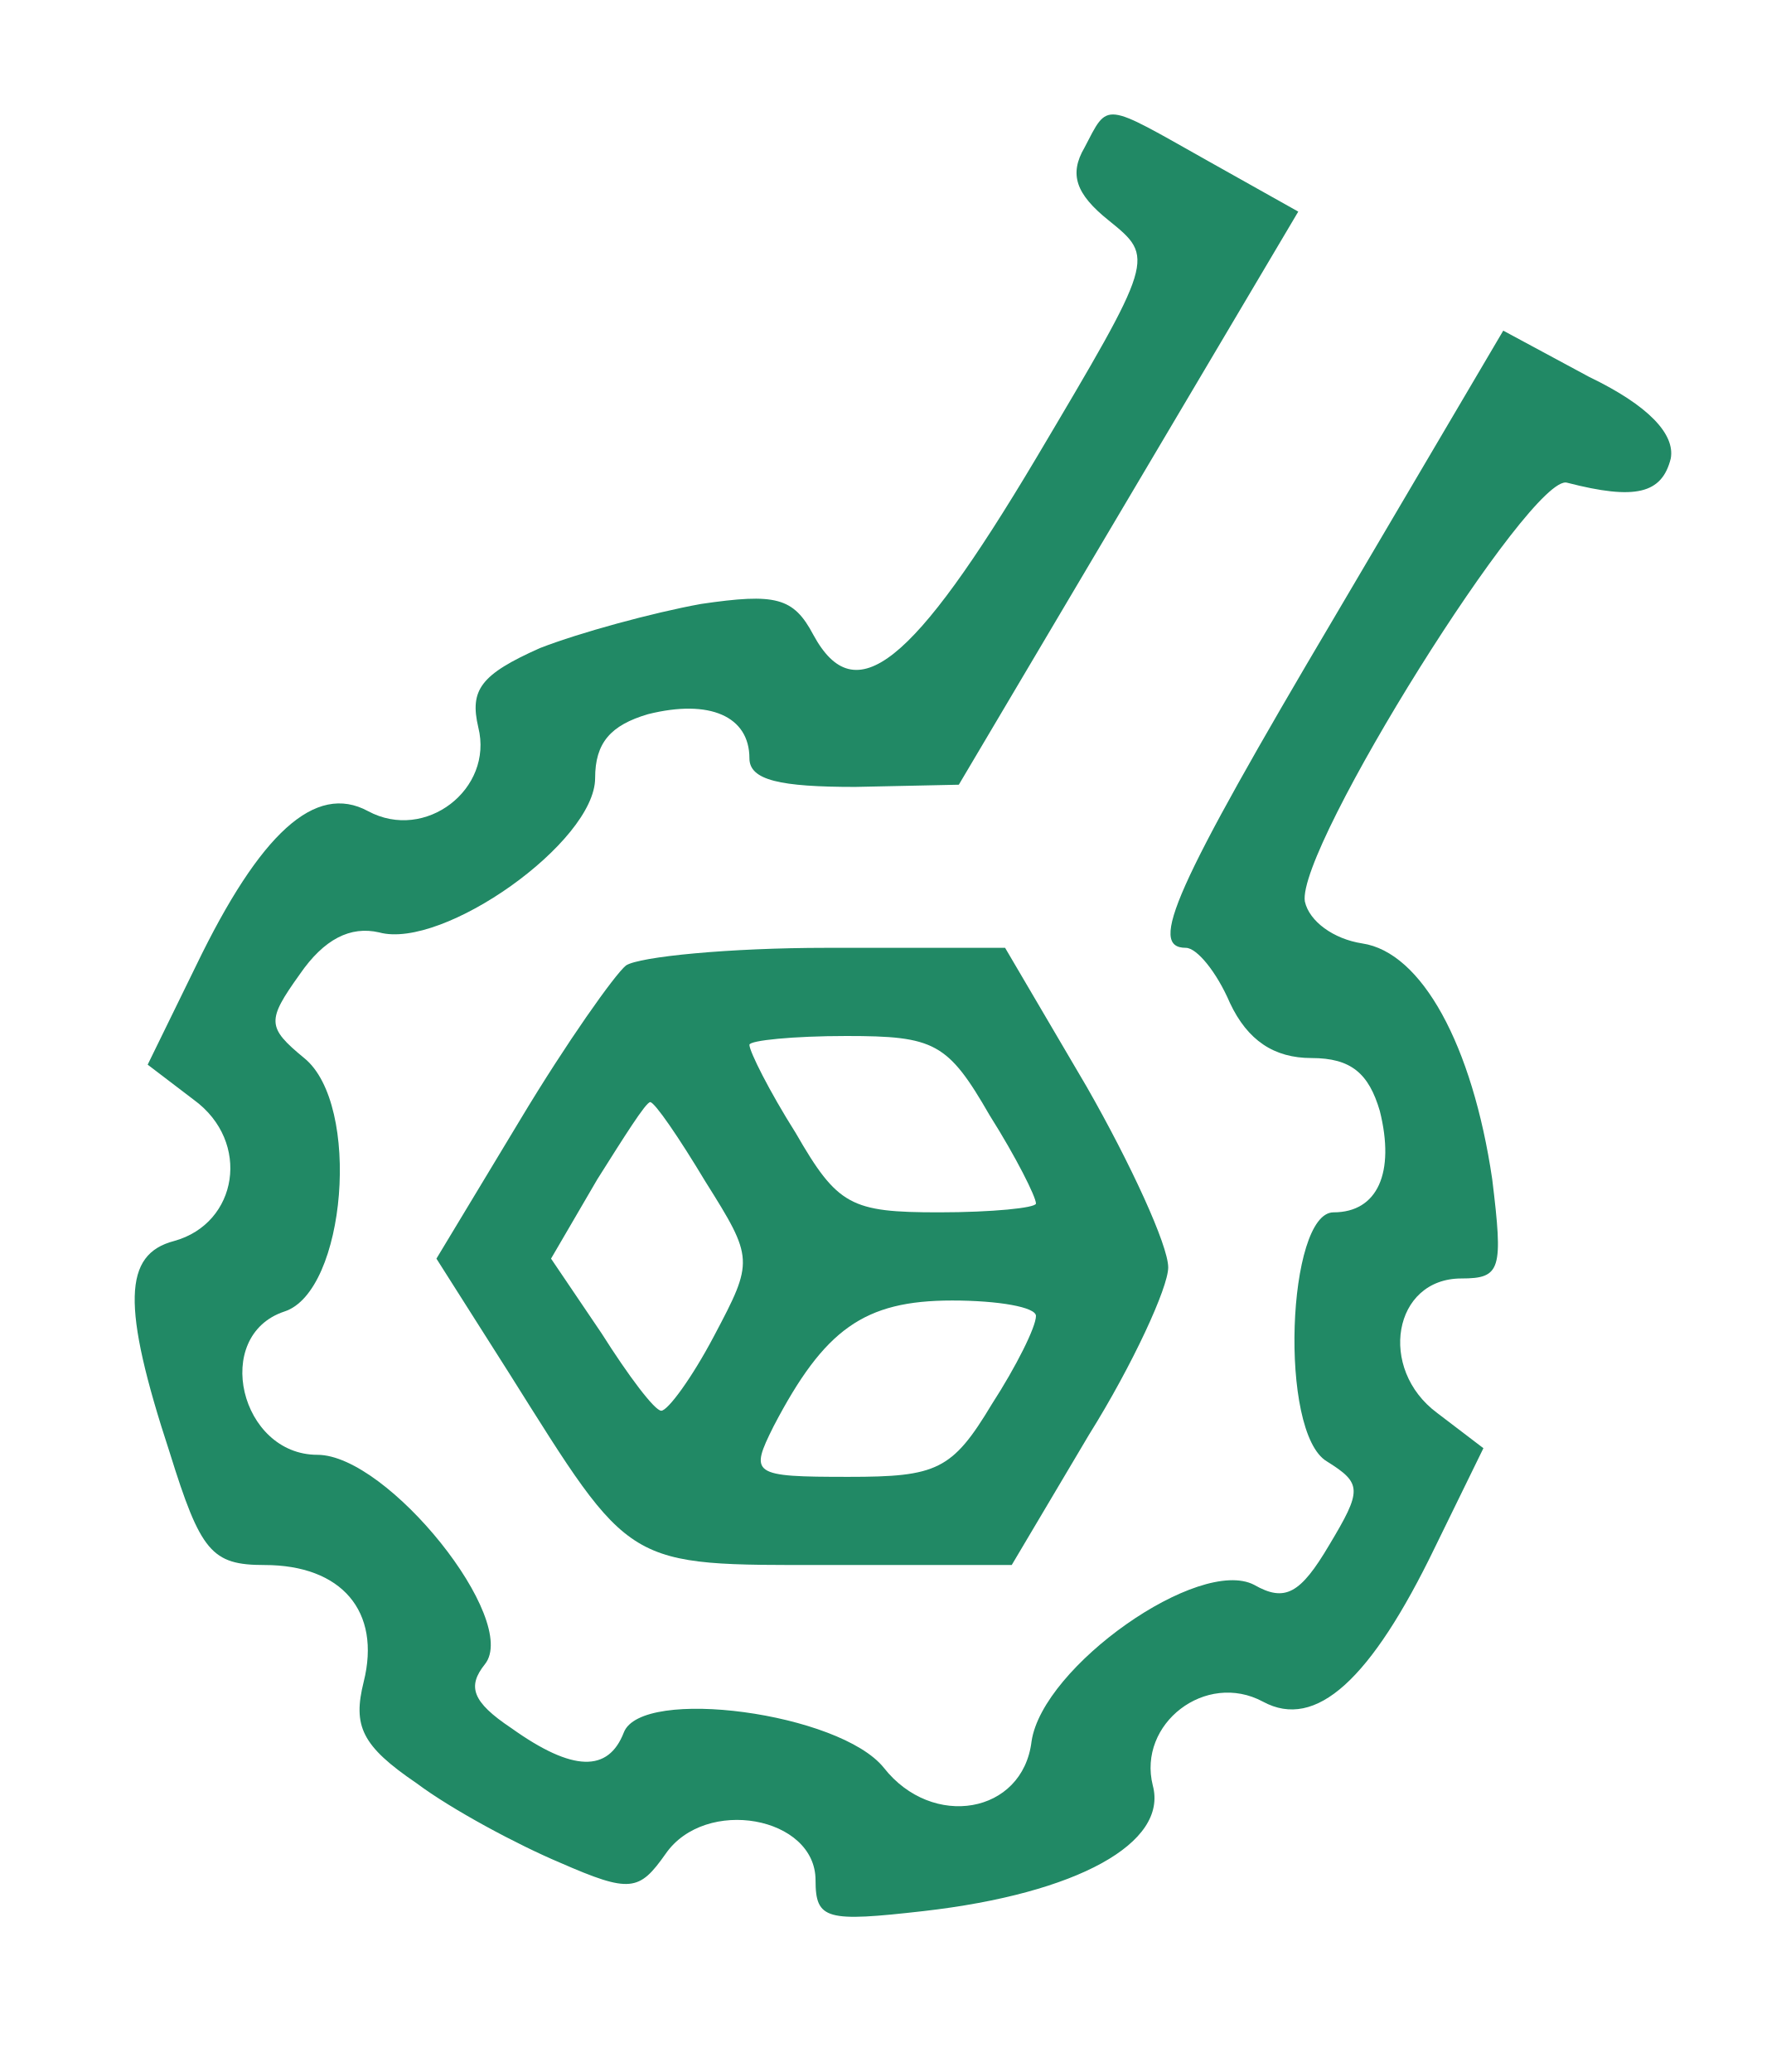
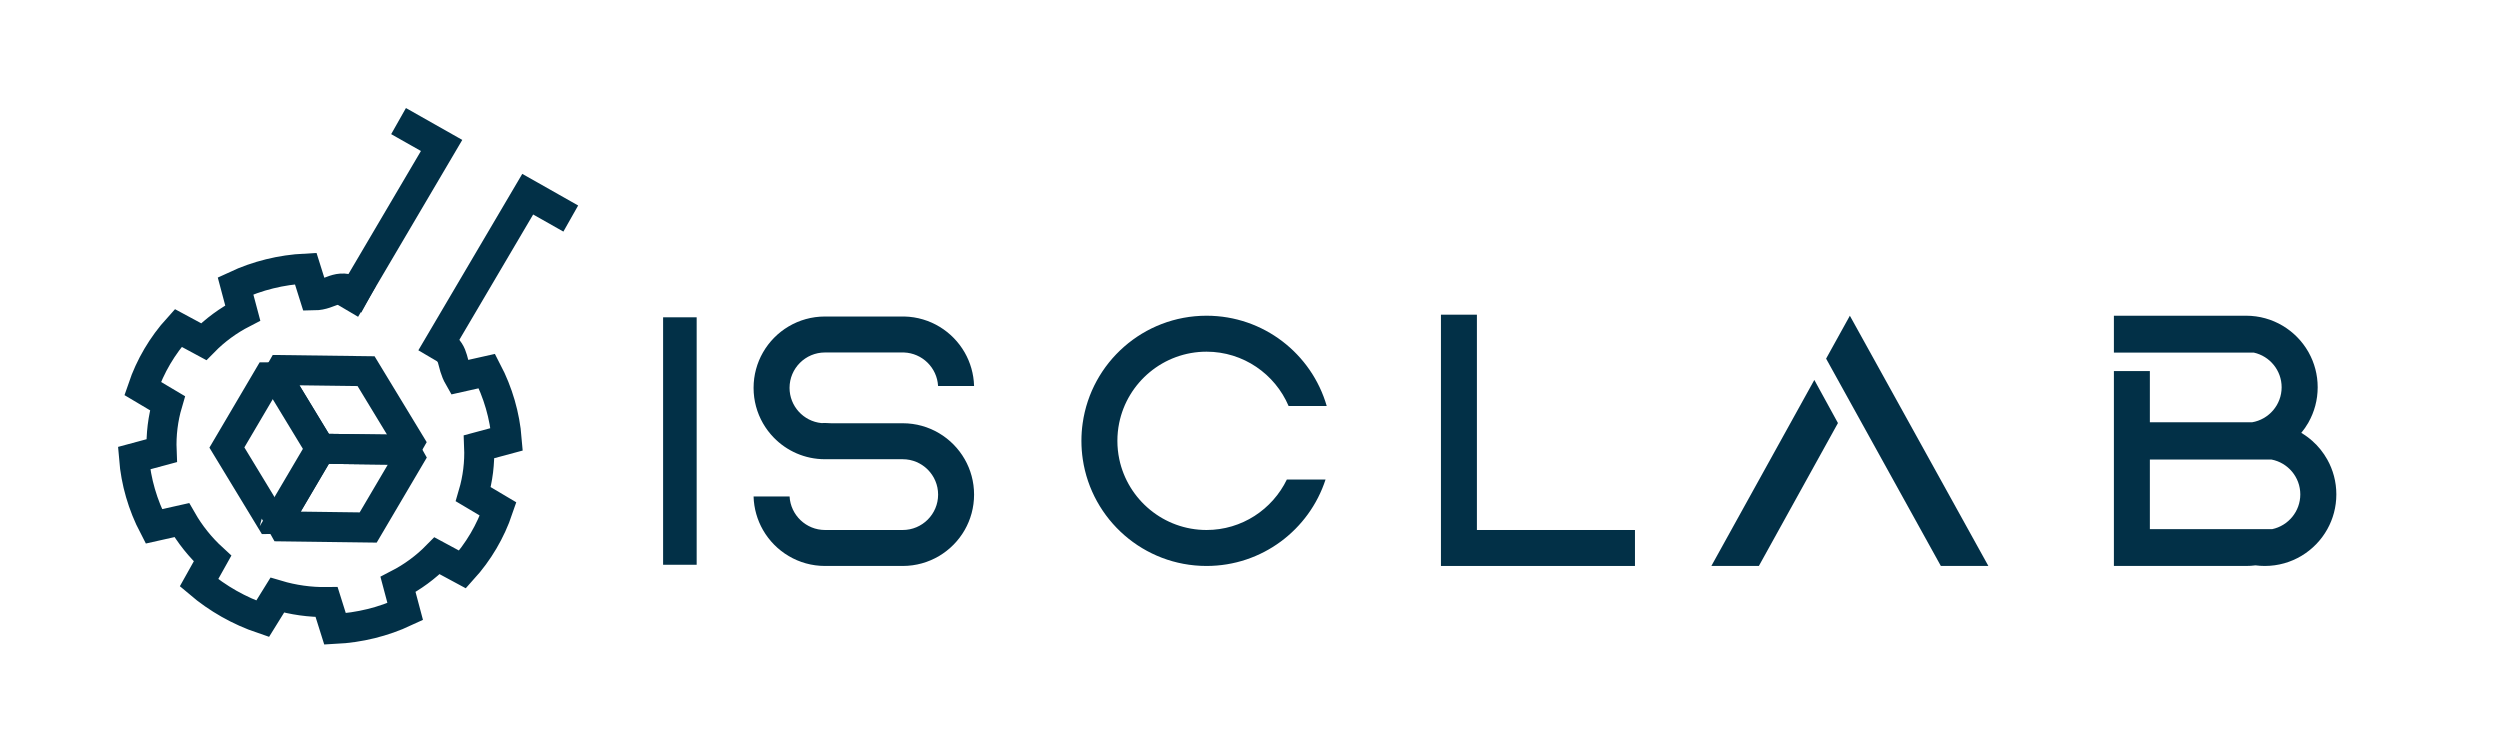
- <svg xmlns="http://www.w3.org/2000/svg" version="1.0" width="81pt" height="94pt" viewBox="0 0 81 94" preserveAspectRatio="xMidYMid meet">
-   <g transform="translate(0,94) scale(0.1,-0.1)" fill="#218965" stroke="none">
-     <path d="M492 873 c-7 -12 -4 -21 11 -33 21 -17 21 -17 -33 -108 -56 -94 -82 -115 -101 -80 -9 17 -17 19 -51 14 -22 -4 -55 -13 -73 -20 -27 -12 -32 -19 -28 -36 7 -28 -24 -52 -50 -38 -24 13 -49 -10 -78 -70 l-22 -45 21 -16 c26 -19 20 -56 -9 -64 -23 -6 -24 -29 -2 -96 14 -45 19 -51 43 -51 35 0 53 -21 45 -53 -5 -20 -1 -29 24 -46 16 -12 46 -28 65 -36 32 -14 36 -13 48 4 18 26 68 17 68 -12 0 -18 5 -19 49 -14 70 8 111 31 104 57 -7 28 24 52 50 38 24 -13 49 10 78 70 l22 45 -21 16 c-27 20 -20 61 11 61 18 0 19 4 14 45 -9 61 -32 103 -59 107 -13 2 -24 10 -26 19 -4 24 103 195 119 190 31 -8 43 -5 47 11 2 11 -10 24 -37 37 l-39 21 -76 -129 c-74 -125 -85 -151 -68 -151 5 0 14 -11 20 -25 8 -17 20 -25 37 -25 18 0 26 -7 31 -24 7 -28 -1 -46 -21 -46 -21 0 -25 -100 -3 -113 16 -10 16 -13 1 -38 -13 -22 -20 -26 -34 -18 -25 13 -96 -37 -101 -71 -4 -33 -45 -40 -67 -12 -20 25 -110 37 -118 16 -7 -18 -23 -18 -51 2 -18 12 -20 19 -12 29 16 20 -44 95 -76 95 -35 0 -48 54 -15 65 28 9 35 94 9 115 -17 14 -17 17 -2 38 11 16 23 22 36 19 29 -8 98 41 98 70 0 16 7 24 24 29 28 7 46 -1 46 -20 0 -10 14 -13 48 -13 l47 1 77 130 77 130 -41 23 c-48 27 -45 27 -56 6z" />
-     <path d="M284 502 c-5 -4 -27 -35 -48 -70 l-38 -63 33 -52 c56 -89 52 -87 145 -87 l83 0 35 59 c20 32 36 67 36 76 0 10 -17 47 -37 82 l-37 63 -81 0 c-44 0 -85 -4 -91 -8z m165 -68 c12 -19 21 -37 21 -40 0 -2 -20 -4 -44 -4 -40 0 -46 3 -65 36 -12 19 -21 37 -21 40 0 2 20 4 44 4 40 0 46 -3 65 -36z m-129 -30 c22 -35 22 -36 4 -70 -10 -19 -21 -34 -24 -34 -3 0 -15 16 -27 35 l-23 34 21 36 c12 19 22 35 24 35 2 0 13 -16 25 -36z m150 -61 c0 -5 -9 -23 -20 -40 -18 -30 -25 -33 -65 -33 -44 0 -45 1 -34 23 23 44 41 57 81 57 21 0 38 -3 38 -7z" />
+ <svg xmlns="http://www.w3.org/2000/svg" width="100%" height="100%" viewBox="0 0 500 150" version="1.1" xml:space="preserve" style="               fill-rule: evenodd;               clip-rule: evenodd;               stroke-miterlimit: 1.5;             ">
+   <rect id="Mesa-de-trabajo4" x="0" y="0" width="500" height="150" style="fill: none" />
+   <g>
+     <g>
+       <g>
+         <g id="Capa2">
+           <path d="M82.775,89.986l-9.562,-15.753l-18.702,-0.24c0,0 9.563,15.754 9.563,15.754l18.701,0.239Z" style="fill: none; stroke: #023047; stroke-width: 6px" />
+           <path d="M45.378,89.504l9.133,-15.511c0,0 9.563,15.755 9.563,15.754c0,0.001 -9.135,15.509 -9.135,15.509l-9.561,-15.752Z" style="fill: none; stroke: #023047; stroke-width: 6px" />
+           <path d="M64.074,89.747l-9.135,15.509l18.697,0.245l9.139,-15.515l-18.701,-0.239Z" style="fill: none; stroke: #023047; stroke-width: 6px" />
+         </g>
+         <path d="M71.072,58.44c-3.555,-1.955 -4.912,0.592 -8.244,0.633l-1.686,-5.366c-4.894,0.247 -9.664,1.424 -14.038,3.463l1.445,5.426c-2.909,1.498 -5.543,3.435 -7.807,5.74l-5.093,-2.744c-3.188,3.521 -5.61,7.633 -7.126,12.099l4.97,2.951c-0.905,3.074 -1.299,6.279 -1.168,9.497l-5.517,1.486c0.385,4.733 1.731,9.37 3.96,13.648l5.584,-1.253c1.629,2.849 3.706,5.445 6.155,7.691l-2.709,4.845c3.733,3.172 8.057,5.619 12.726,7.202l2.927,-4.722c3.209,0.955 6.541,1.42 9.872,1.379l1.686,5.366c4.894,-0.247 9.664,-1.423 14.038,-3.463l-1.445,-5.425c2.909,-1.498 5.544,-3.436 7.807,-5.741l5.093,2.744c3.188,-3.521 5.61,-7.632 7.127,-12.099l-4.971,-2.951c0.905,-3.074 1.299,-6.278 1.168,-9.497l5.517,-1.486c-0.385,-4.732 -1.731,-9.37 -3.959,-13.647l-5.585,1.252c-1.629,-2.849 -0.712,-4.696 -3.383,-6.649" style="                       fill: none;                       stroke: #023047;                       stroke-width: 6px;                       stroke-linecap: square;                     " />
+       </g>
+       <path d="M69.034,61.836l19.288,-32.745l-8.61,-4.872" style="fill: none; stroke: #023047; stroke-width: 6px" />
+       <path d="M86.255,71.582l19.289,-32.745l8.61,4.872" style="fill: none; stroke: #023047; stroke-width: 6px" />
+     </g>
+     <path d="M132.38,113.192l-0,-49.971l7.193,-0l-0,49.971l-7.193,0Zm6.953,-49.731l-6.713,-0l-0,49.491l6.713,0l0,-49.491Zm-6.953,-0.24l-0,49.971l7.193,0l-0,-49.971l-7.193,-0Z" style="fill: #023047; fill-rule: nonzero" />
+     <path d="M180.545,84.651c-0,-0 -14.296,-0 -14.296,-0c-0.409,-0.035 -0.823,-0.055 -1.241,-0.055c-0.243,-0 -0.484,0.008 -0.725,0.02c-3.574,-0.354 -6.374,-3.377 -6.374,-7.043c-0,-3.903 3.174,-7.078 7.078,-7.078l15.8,0c3.666,0.132 6.627,3.052 6.828,6.702l7.2,-0c-0.067,-2.436 -0.743,-4.719 -1.877,-6.702c-0.002,-0.002 -0.002,-0.005 -0.005,-0.007c-2.409,-4.196 -6.883,-7.056 -12.038,-7.186l-15.908,0c-5.306,0 -9.936,2.897 -12.396,7.193c-1.194,2.086 -1.875,4.503 -1.875,7.078c0,2.575 0.681,4.992 1.875,7.078c0.599,1.045 1.326,2.007 2.16,2.865c2.592,2.668 6.22,4.328 10.236,4.328l15.558,-0c3.903,-0 7.078,3.174 7.078,7.077c-0,3.904 -3.175,7.078 -7.078,7.078l-15.537,0c-3.786,0 -6.886,-2.973 -7.092,-6.708l-7.2,-0c0.067,2.438 0.746,4.723 1.882,6.708c2.467,4.297 7.099,7.193 12.41,7.193l15.537,0c5.306,0 9.935,-2.896 12.395,-7.193c1.194,-2.086 1.875,-4.503 1.875,-7.078c0,-2.575 -0.681,-4.991 -1.875,-7.077c-2.46,-4.297 -7.089,-7.193 -12.395,-7.193Z" style="fill: #023047; fill-rule: nonzero" />
+     <path d="M241.308,105.999c-8.576,0 -15.755,-6.083 -17.452,-14.163c-0.247,-1.184 -0.379,-2.412 -0.379,-3.668c-0,-1.206 0.12,-2.386 0.35,-3.524c1.64,-8.15 8.854,-14.307 17.481,-14.307c7.363,0 13.697,4.486 16.414,10.868l7.624,0c-3.011,-10.432 -12.635,-18.061 -24.038,-18.061c-12.624,0 -23.065,9.348 -24.775,21.5c-0.165,1.15 -0.249,2.328 -0.249,3.524c-0,1.247 0.091,2.472 0.268,3.668c1.775,12.082 12.183,21.356 24.756,21.356c11.12,0 20.547,-7.255 23.803,-17.289l-7.739,-0c-2.884,5.97 -9.001,10.096 -16.064,10.096Z" style="fill: #023047; fill-rule: nonzero" />
+     <path d="M295.381,105.999l-0,-43.063l-7.193,-0l-0,50.256l38.805,0l0,-7.193l-31.612,0Z" style="fill: #023047; fill-rule: nonzero" />
+     <path d="M342.272,113.192l9.502,0l15.817,-28.582l-4.726,-8.622l-20.593,37.204Zm32.452,-41.464l-4.752,-8.584l-0.003,0.005l-4.747,8.579l22.948,41.464l9.504,0l-22.95,-41.464Z" style="fill: #023047; fill-rule: nonzero" />
+     <path d="M465.457,91.906c-0.789,-1.41 -1.808,-2.673 -3.009,-3.738c-0.676,-0.599 -1.411,-1.132 -2.192,-1.596c0.517,-0.625 0.983,-1.293 1.39,-2c0.021,-0.039 0.043,-0.075 0.062,-0.113c1.165,-2.072 1.829,-4.46 1.829,-7.006c0,-2.515 -0.649,-4.879 -1.788,-6.931c-0.034,-0.063 -0.067,-0.125 -0.103,-0.185c-2.47,-4.297 -7.107,-7.193 -12.42,-7.193l-26.446,0l0,7.378l27.99,-0c3.177,0.705 5.557,3.546 5.557,6.931c0,3.517 -2.567,6.445 -5.926,7.006l-20.428,-0l-0,-10.247l-7.193,-0l0,38.98l26.446,0c0.632,0 1.255,-0.042 1.866,-0.122c0.611,0.08 1.234,0.122 1.866,0.122c5.383,0 10.072,-2.971 12.513,-7.363c1.146,-2.057 1.798,-4.428 1.798,-6.948c0,-2.532 -0.656,-4.911 -1.812,-6.975Zm-11.017,13.923l-24.467,-0l-0,-13.923l24.321,-0c3.28,0.626 5.766,3.515 5.766,6.975c-0,3.409 -2.412,6.265 -5.62,6.948Z" style="fill: #023047; fill-rule: nonzero" />
  </g>
</svg>
